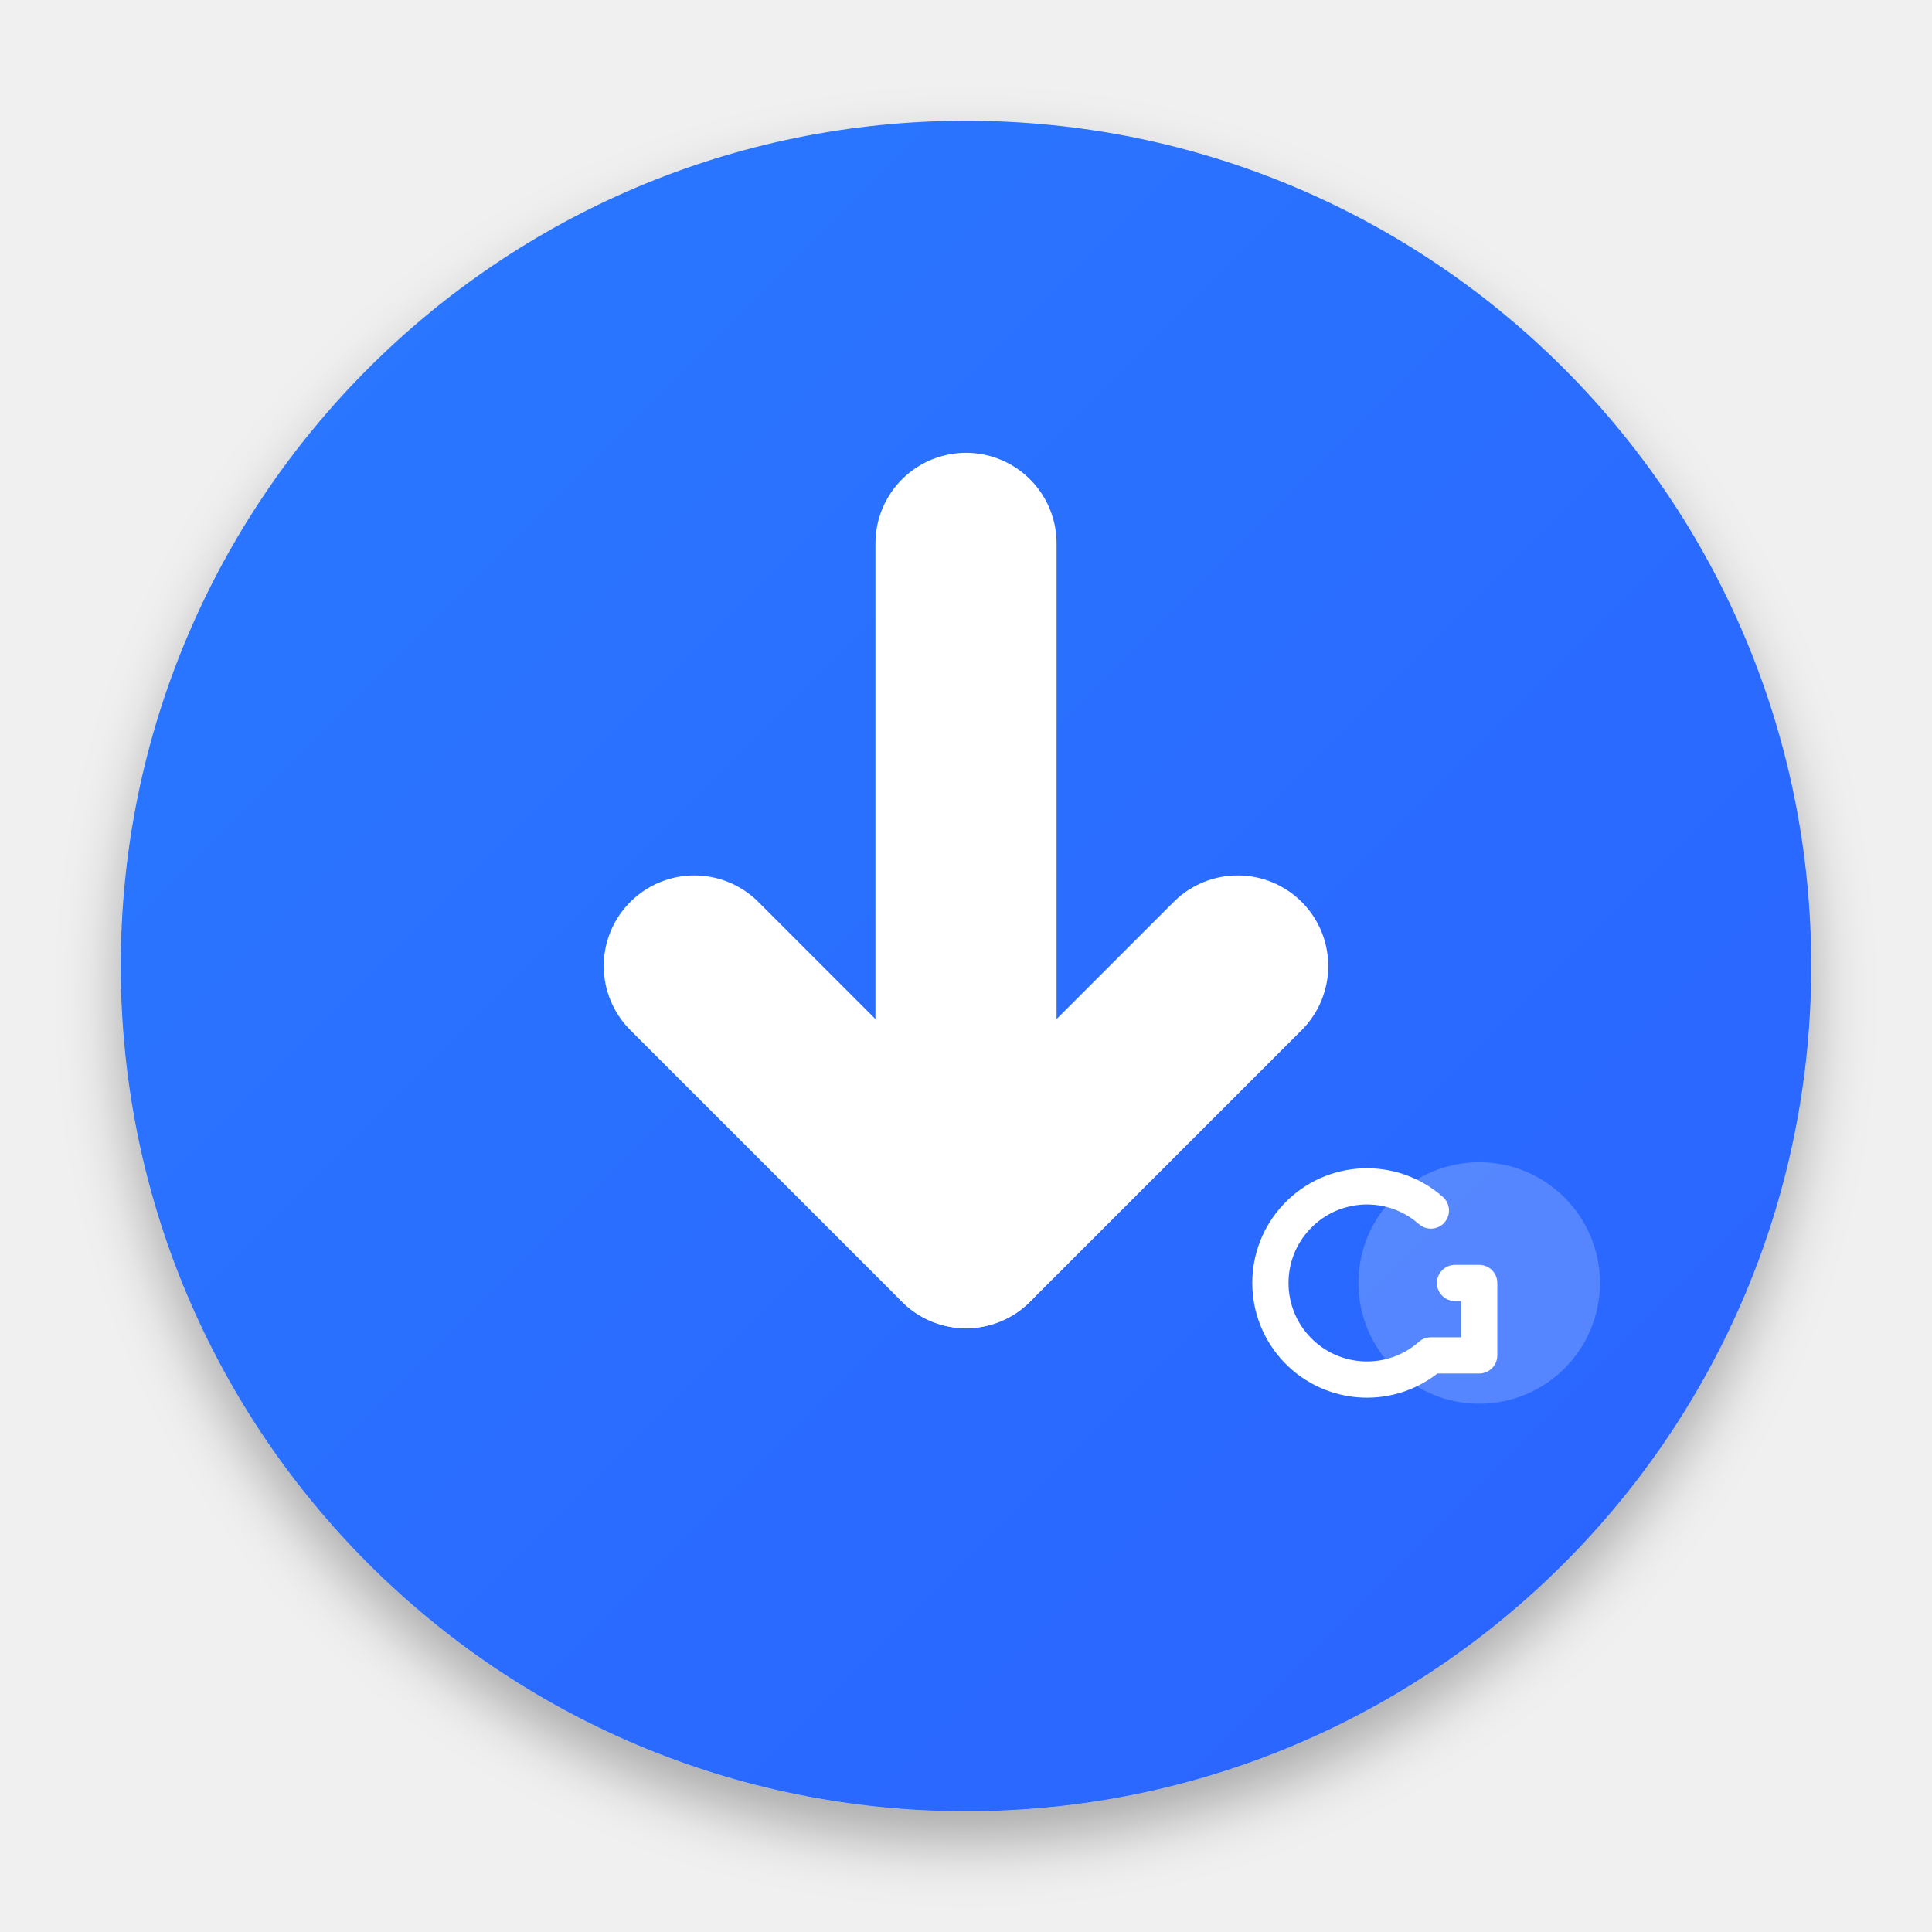
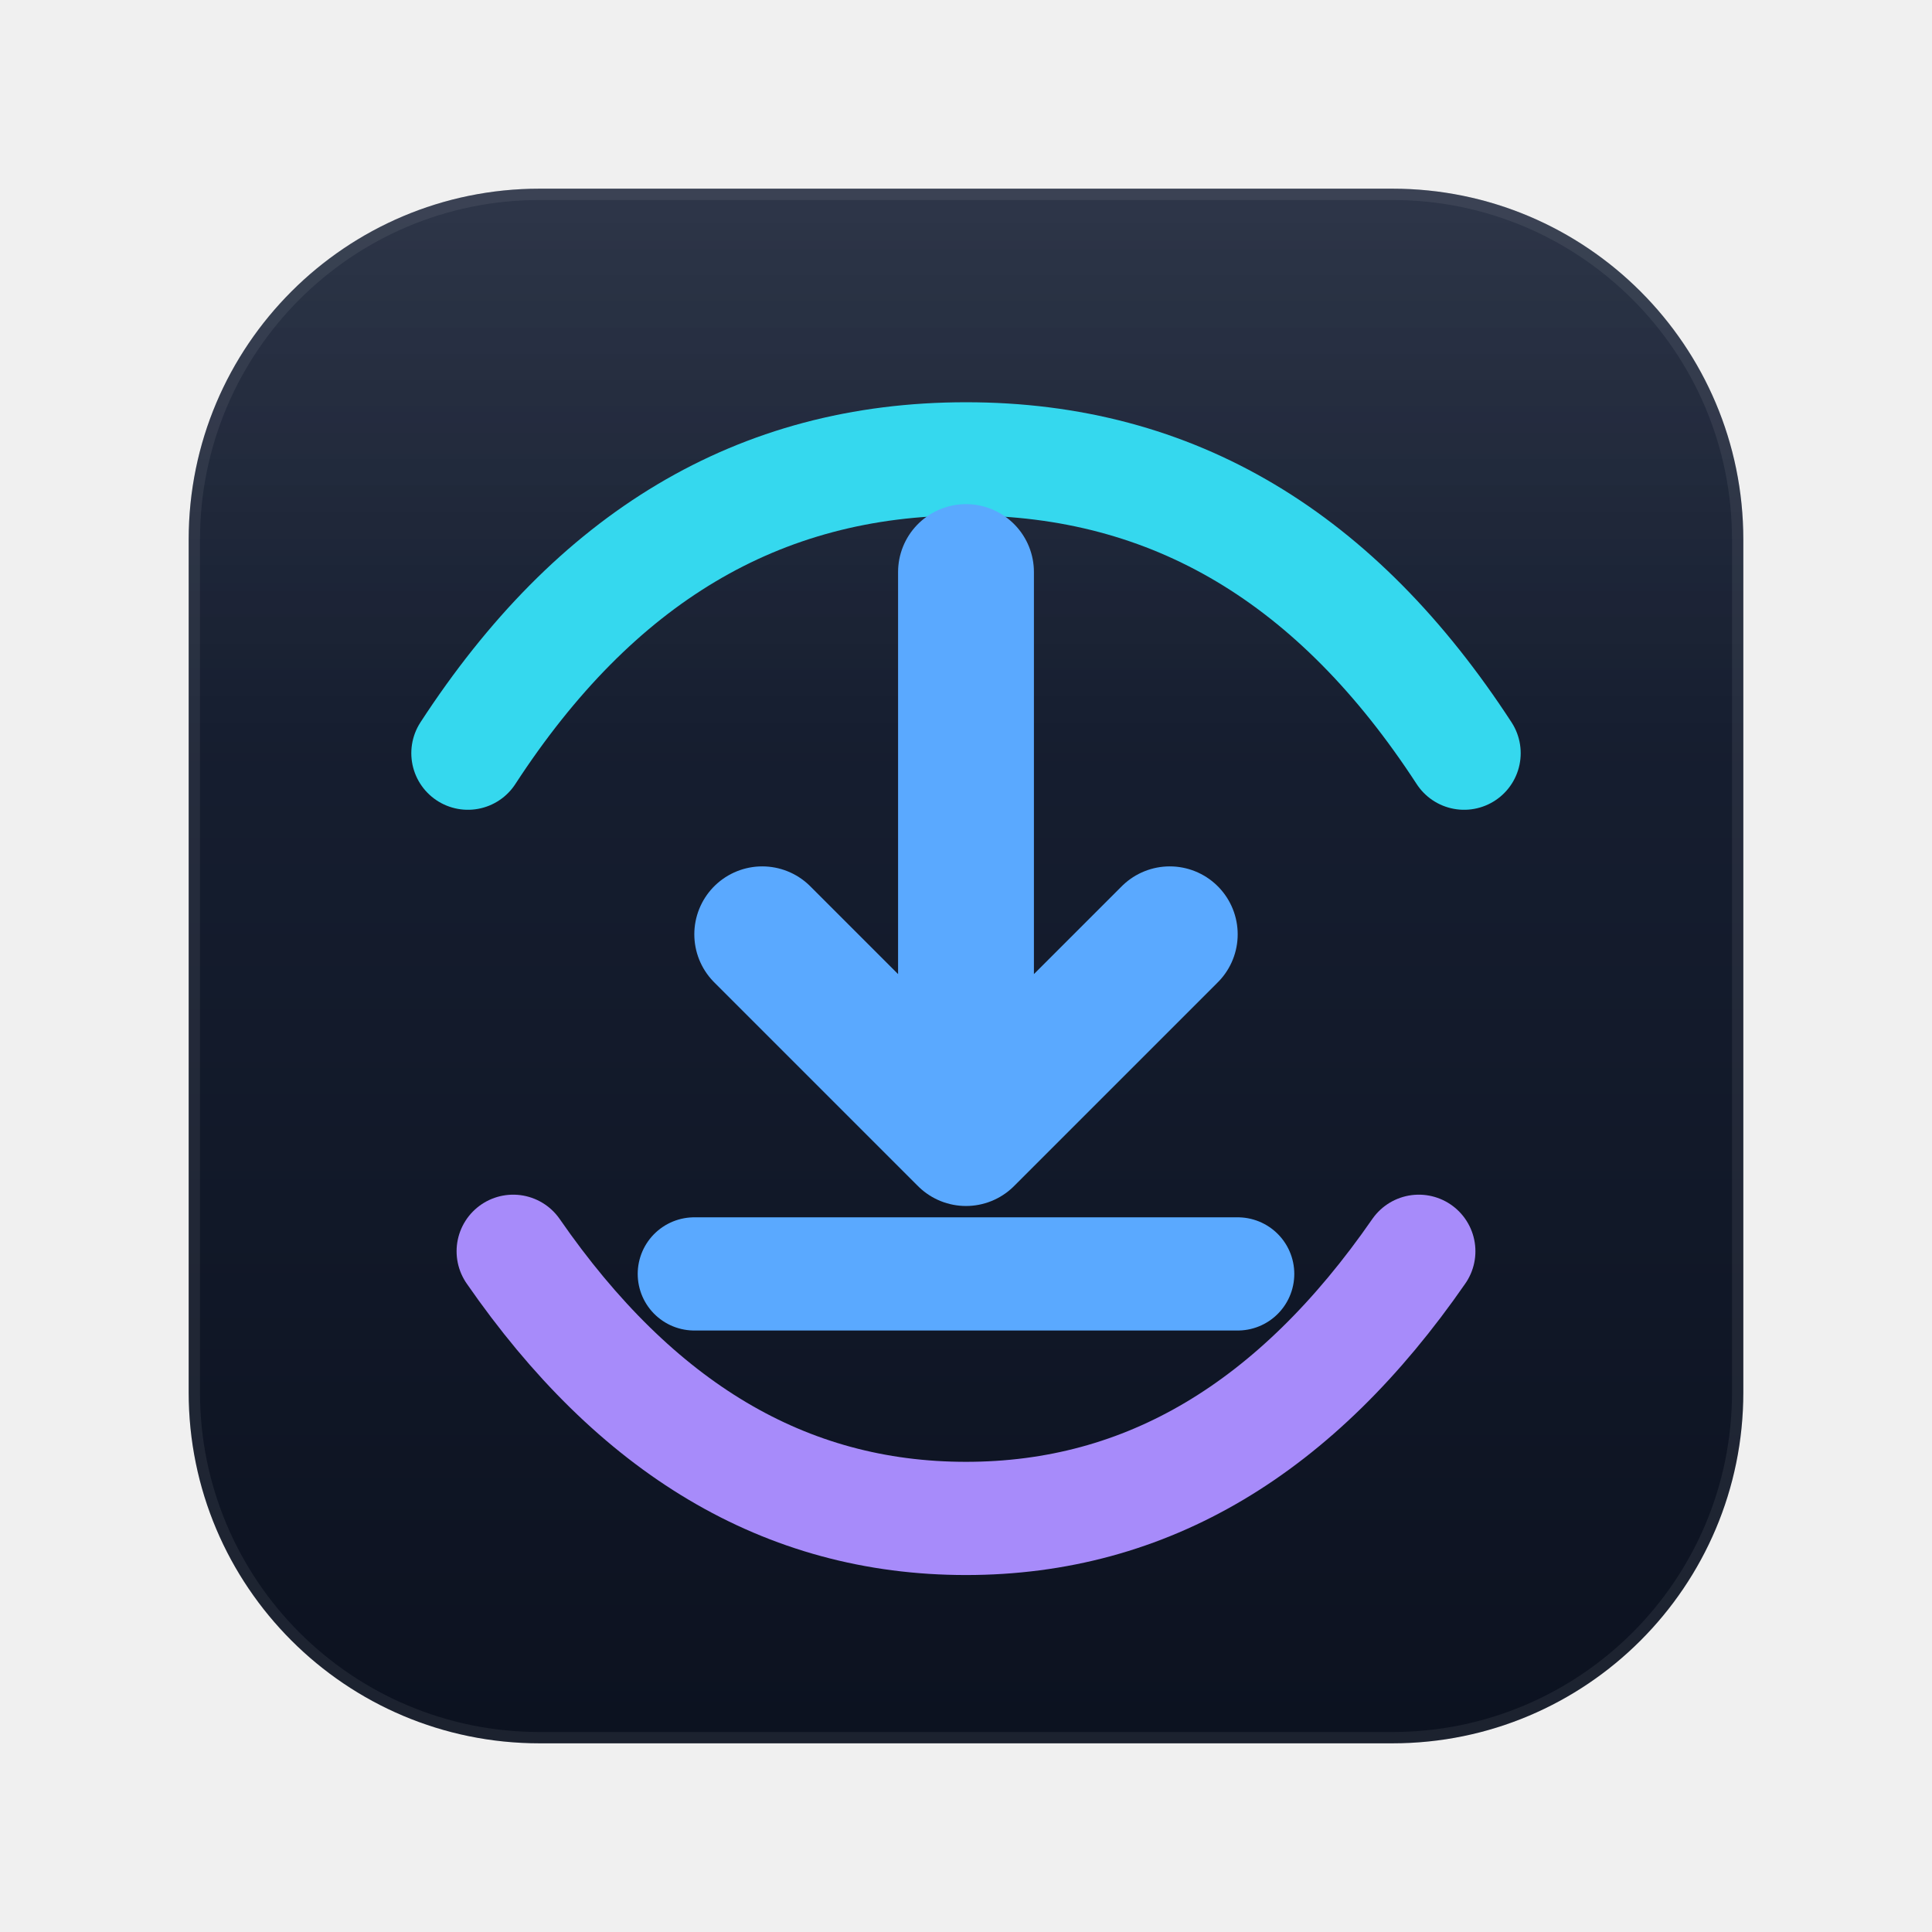
- <svg xmlns="http://www.w3.org/2000/svg" width="128" height="128" viewBox="0 0 128 128">
+ <svg xmlns="http://www.w3.org/2000/svg" width="128" height="128" viewBox="0 0 1024 1024" fill="none">
  <defs>
-     <linearGradient id="vibrantGradient" x1="0%" y1="0%" x2="100%" y2="100%">
-       <stop offset="0%" stop-color="#2979FF" />
-       <stop offset="100%" stop-color="#2962FF" />
+     <linearGradient id="plate" x1="0" y1="0" x2="0" y2="1">
+       <stop offset="0" stop-color="#1b2438" />
+       <stop offset="1" stop-color="#0c1220" />
    </linearGradient>
-     <filter id="simpleShadow" x="-10%" y="-10%" width="120%" height="120%">
-       <feDropShadow dx="0" dy="2" stdDeviation="2" flood-color="rgba(0,0,0,0.3)" />
-     </filter>
+     <linearGradient id="sheen" x1="0" y1="0" x2="0" y2="1">
+       <stop offset="0" stop-color="#ffffff" stop-opacity="0.08" />
+       <stop offset="0.35" stop-color="#ffffff" stop-opacity="0" />
+     </linearGradient>
  </defs>
-   <circle cx="64" cy="64" r="56" fill="url(#vibrantGradient)" filter="url(#simpleShadow)" />
-   <g transform="translate(64, 64)">
-     <line x1="0" y1="-28" x2="0" y2="18" stroke="white" stroke-width="12" stroke-linecap="round" />
-     <path d="M-18,0 L0,18 L18,0" stroke="white" stroke-width="12" stroke-linecap="round" stroke-linejoin="round" fill="none" />
-   </g>
-   <g transform="translate(98, 85) scale(0.8)">
-     <circle cx="0" cy="0" r="10" fill="white" opacity="0.2" />
-     <path d="M-4,-6 A8,8 0 1,0 -4,6 L0,6 L0,0 L-2,0" stroke="white" stroke-width="3" fill="none" stroke-linejoin="round" stroke-linecap="round" />
+   <rect x="100" y="100" width="824" height="824" rx="186" fill="url(#plate)" />
+   <rect x="100" y="100" width="824" height="824" rx="186" fill="url(#sheen)" />
+   <rect x="103" y="103" width="818" height="818" rx="183" stroke="#ffffff" stroke-opacity="0.07" stroke-width="6" fill="none" />
+   <g transform="translate(512 524) scale(24) translate(-16 -15.7)">
+     <path d="M5 10.5C7.8 6.2 11.4 4 16 4C20.6 4 24.2 6.2 27 10.5" stroke="#35D8EE" stroke-width="2.5" stroke-linecap="round" />
+     <path d="M6 21.5C8.7 25.4 12 27.4 16 27.4C20 27.4 23.3 25.4 26 21.5" stroke="#A78BFA" stroke-width="2.5" stroke-linecap="round" />
+     <path d="M16 6.5V19M16 19L11.5 14.5M16 19L20.5 14.5" stroke="#5AA9FF" stroke-width="3" stroke-linecap="round" stroke-linejoin="round" />
+     <path d="M10 22H22" stroke="#5AA9FF" stroke-width="2.5" stroke-linecap="round" />
  </g>
</svg>
